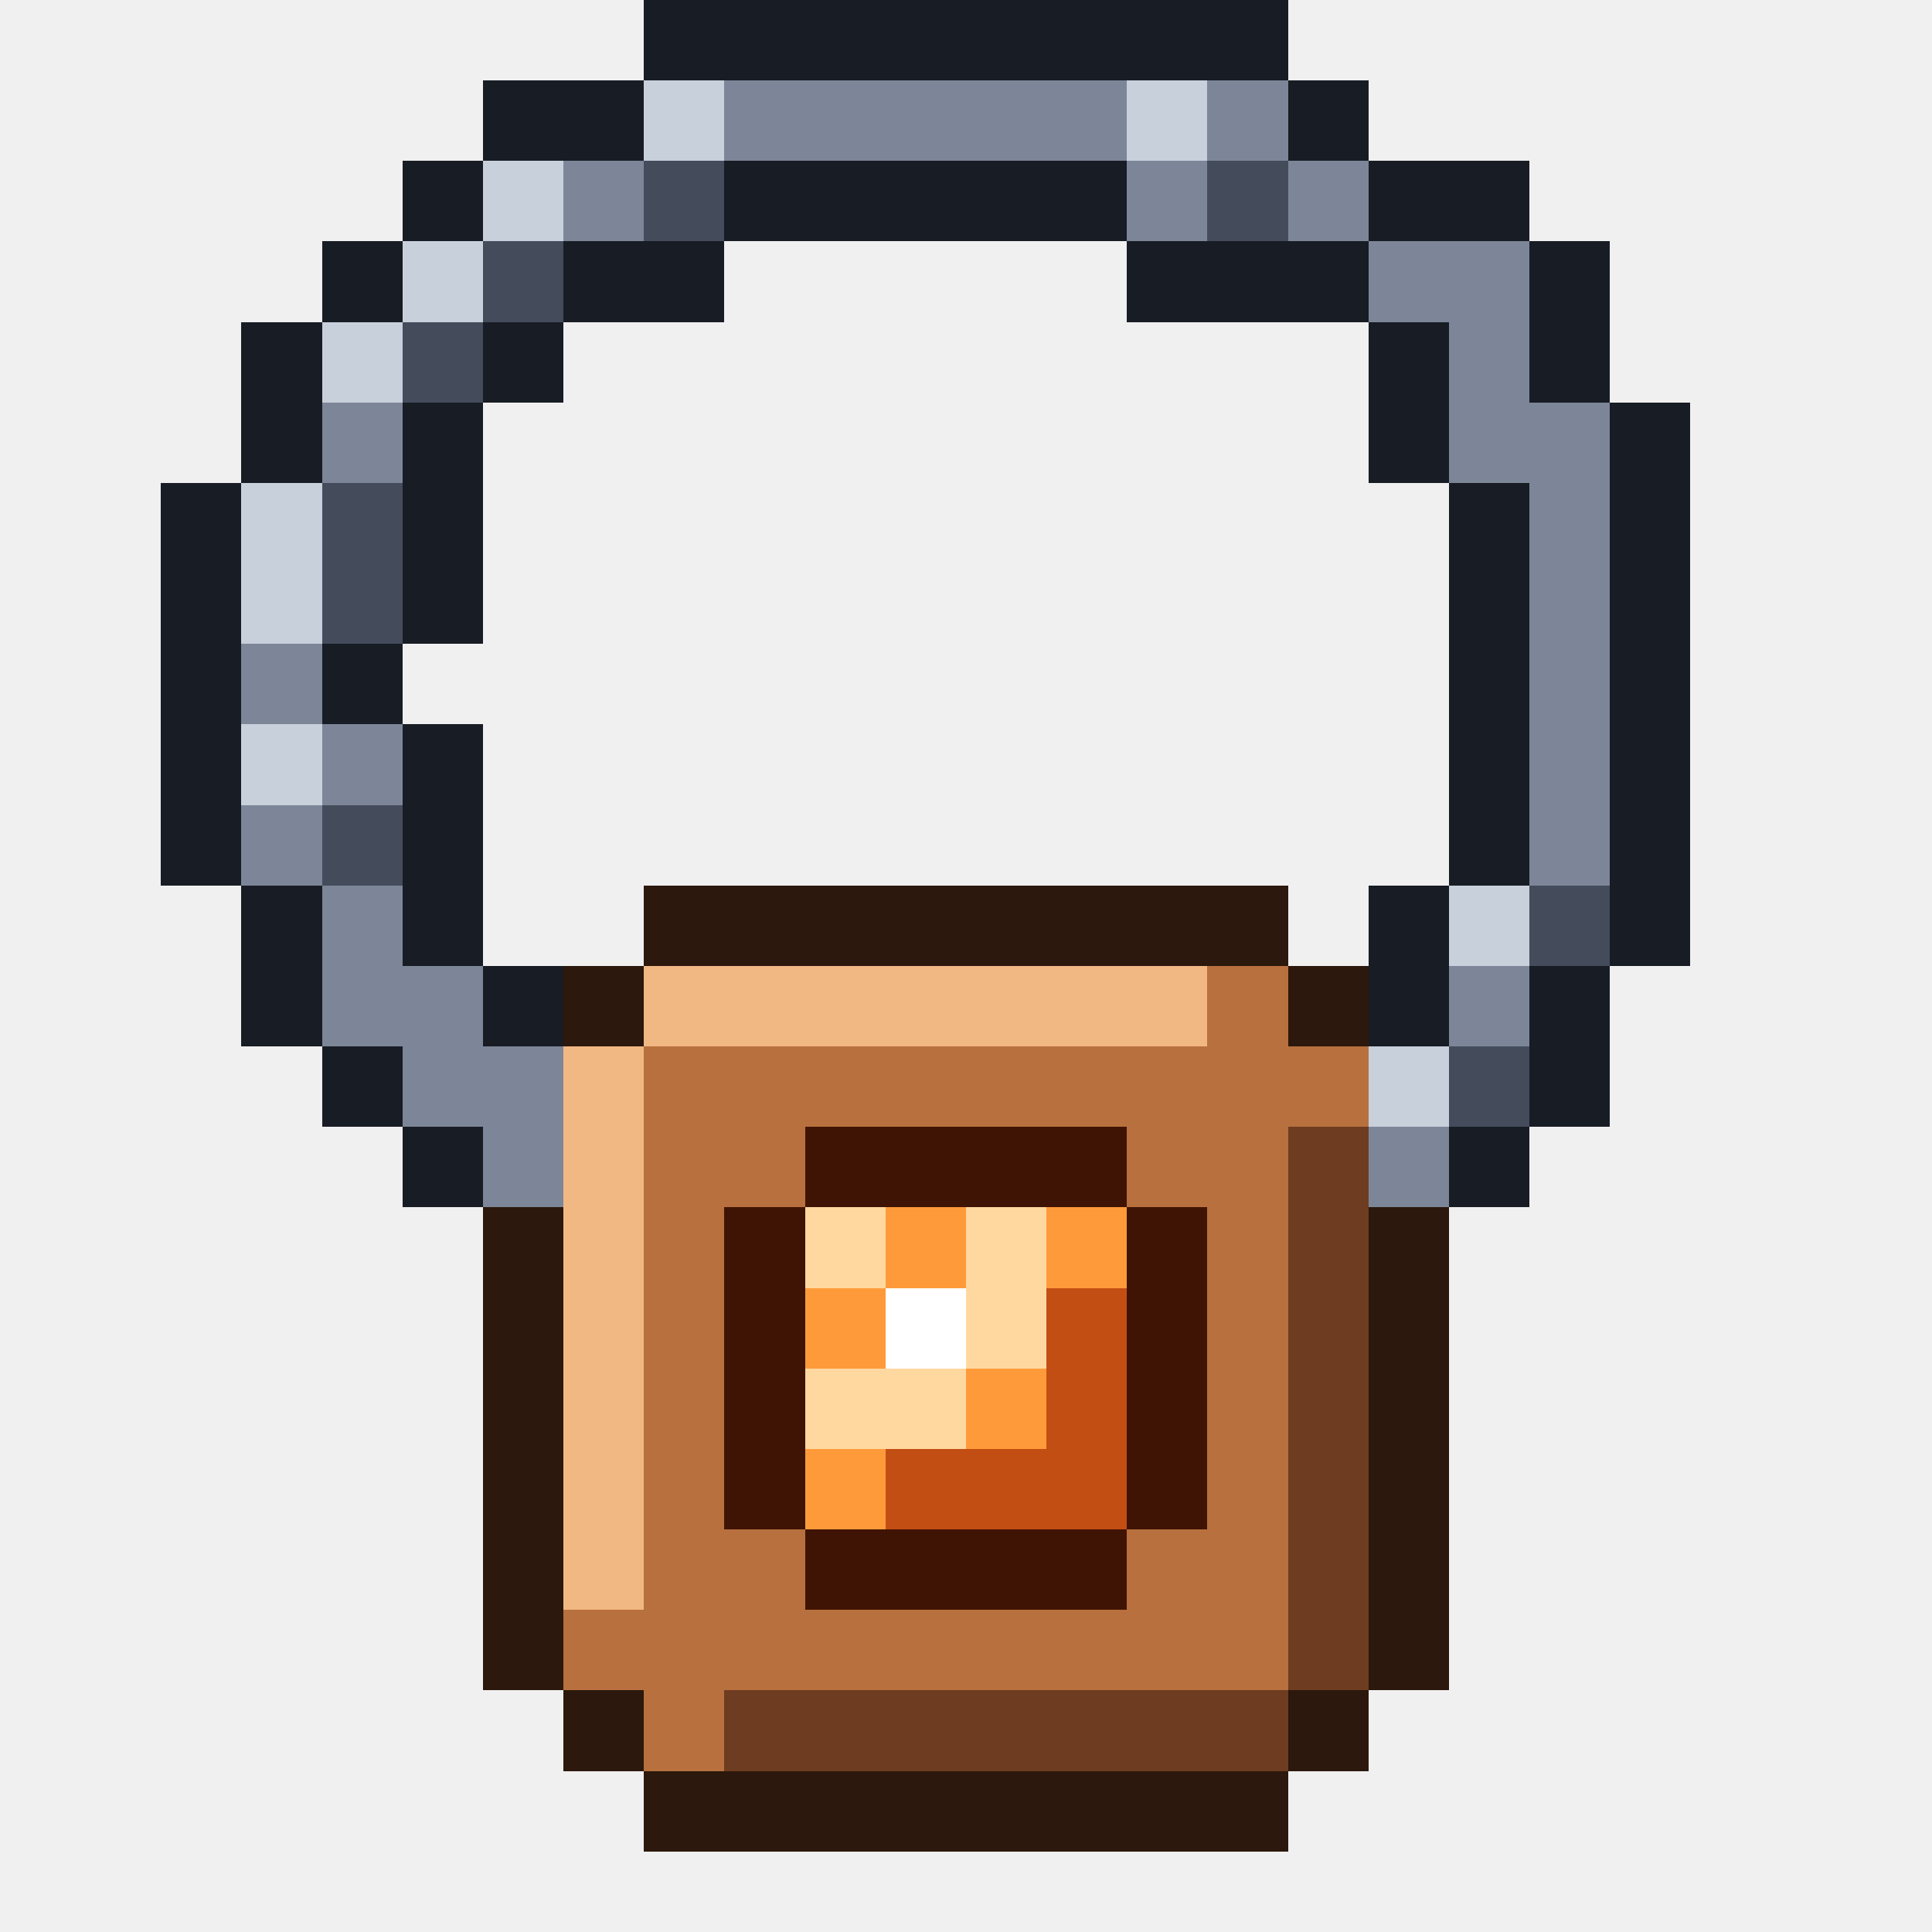
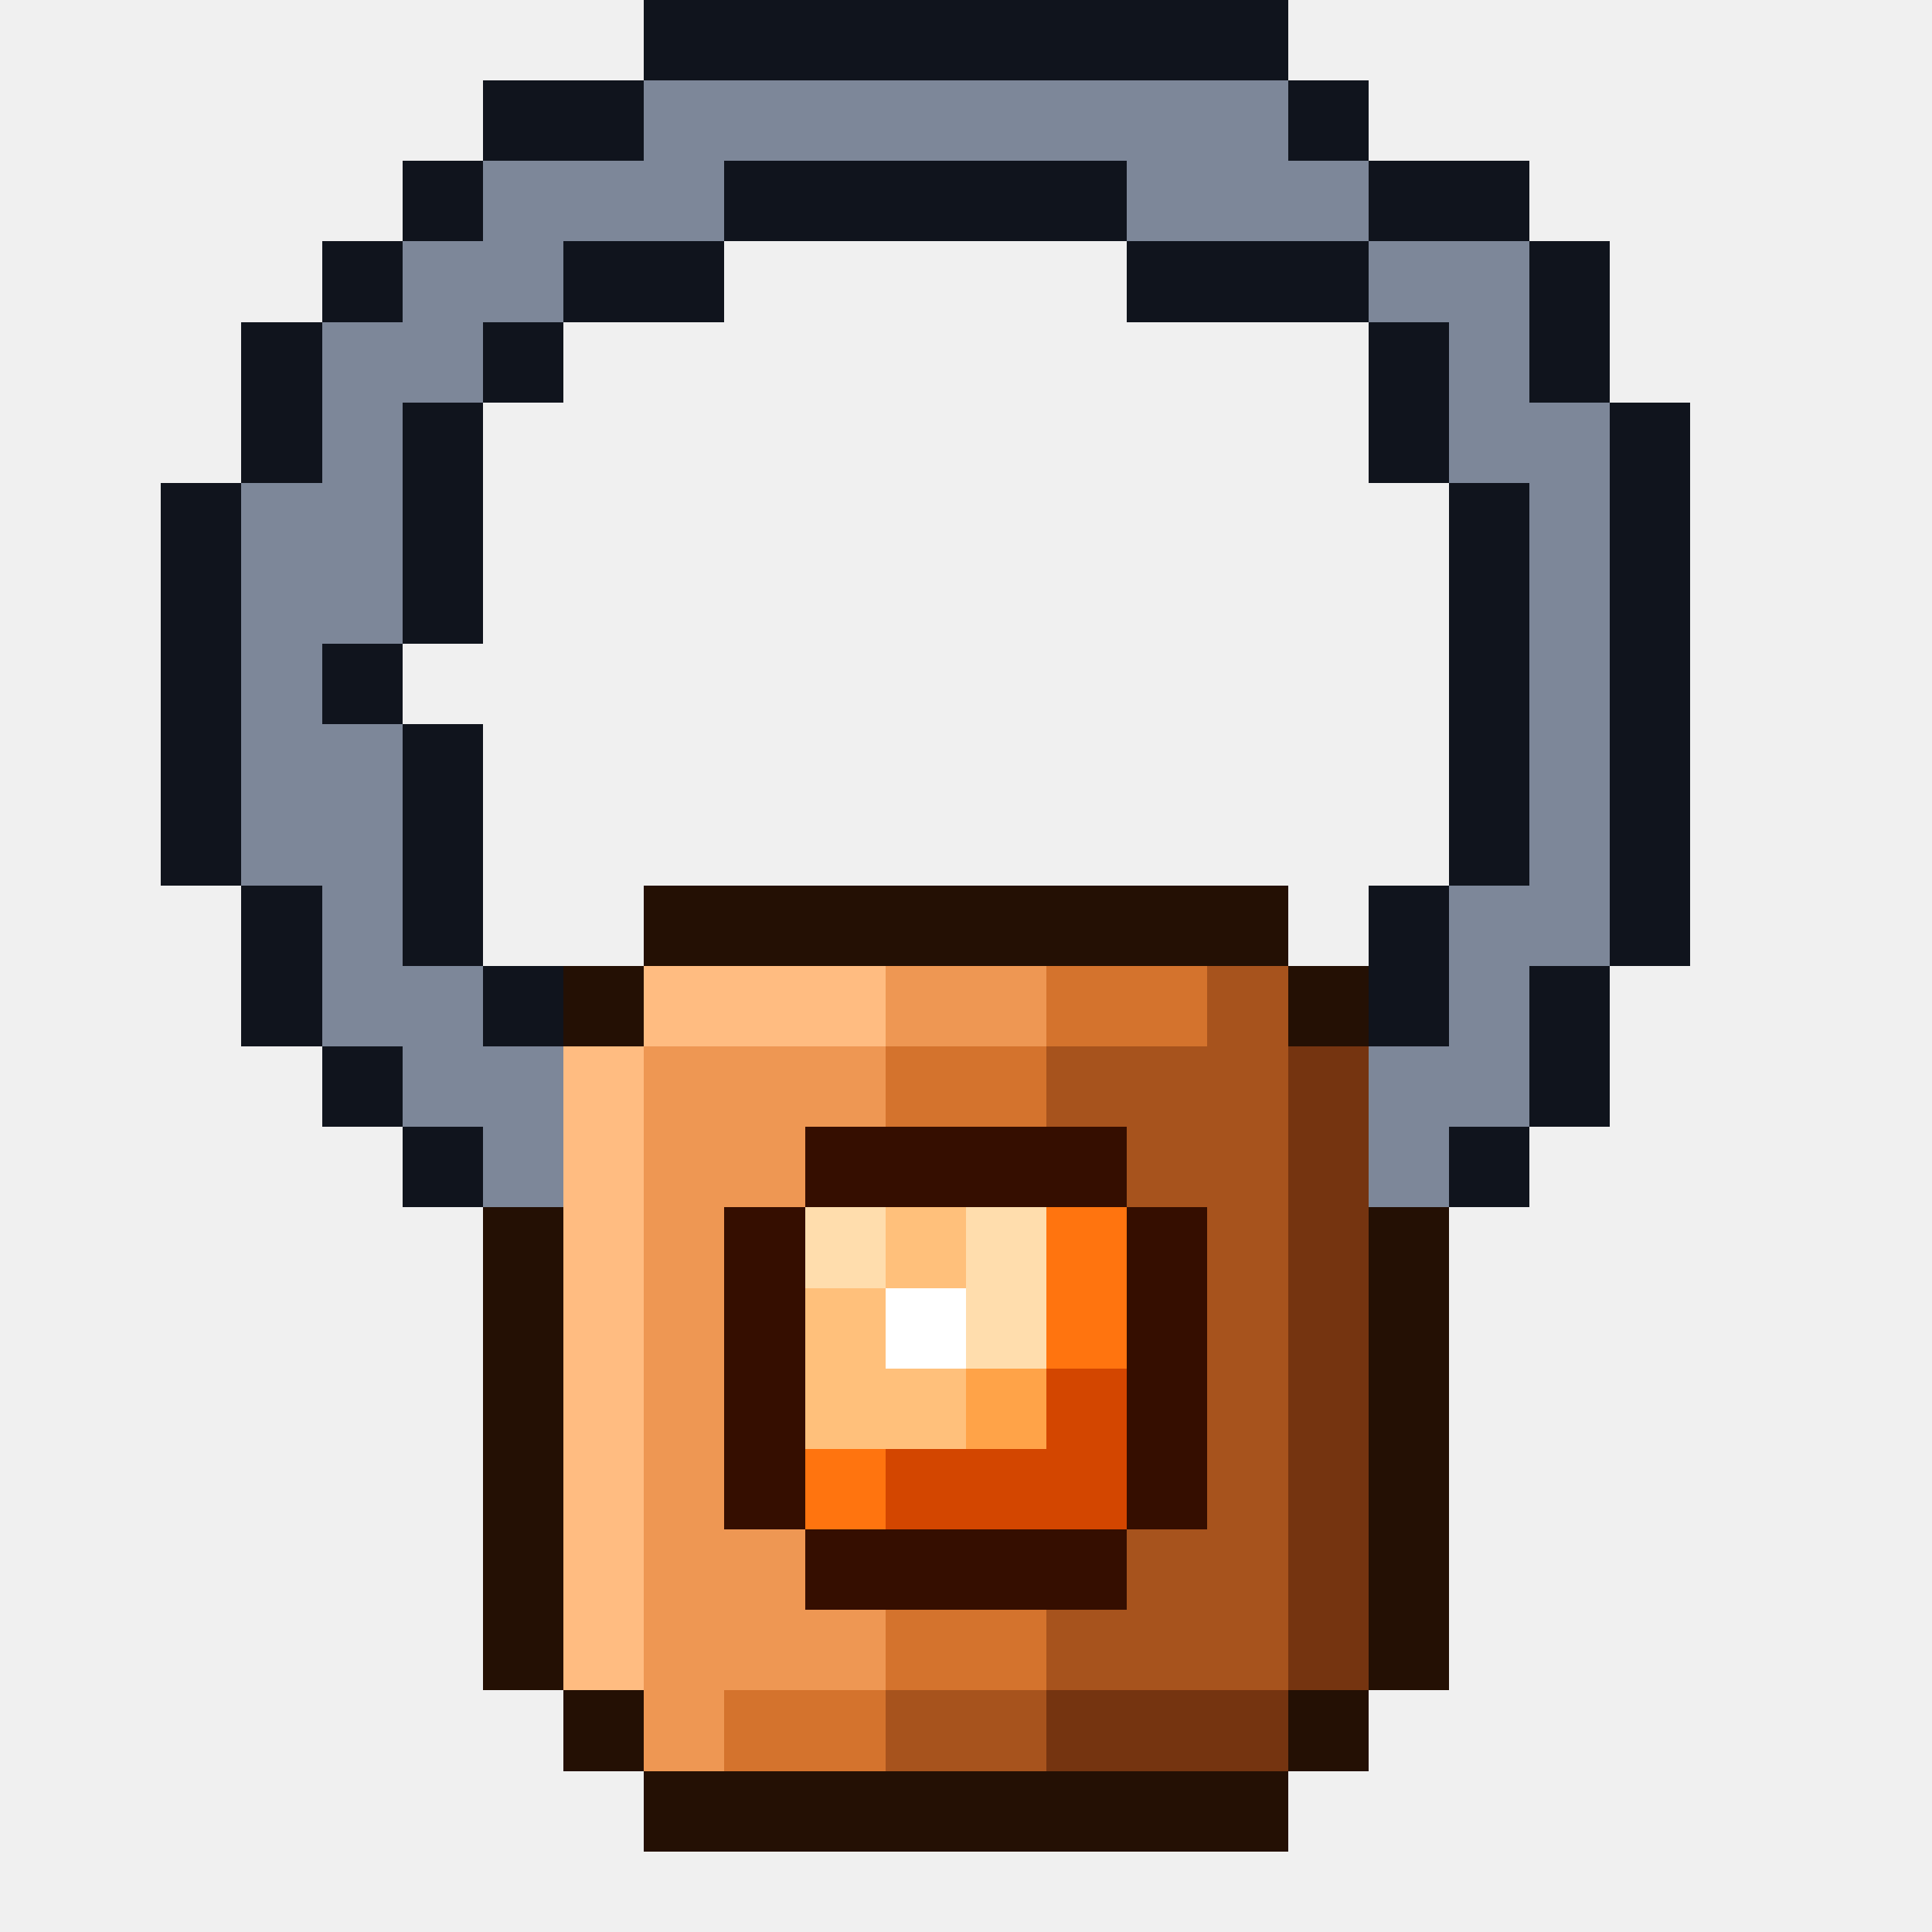
<svg xmlns="http://www.w3.org/2000/svg" viewBox="0 0 24 24" shape-rendering="crispEdges">
-   <path fill="#181c24" d="M8 0h8v1h-8zM6 1h2v1h-2zM16 1h1v1h-1zM5 2h1v1h-1zM9 2h5v1h-5zM17 2h2v1h-2zM4 3h1v1h-1zM7 3h2v1h-2zM14 3h3v1h-3zM19 3h1v1h-1zM3 4h1v1h-1zM6 4h1v1h-1zM17 4h1v1h-1zM19 4h1v1h-1zM3 5h1v1h-1zM5 5h1v1h-1zM17 5h1v1h-1zM20 5h1v1h-1zM2 6h1v1h-1zM5 6h1v1h-1zM18 6h1v1h-1zM20 6h1v1h-1zM2 7h1v1h-1zM5 7h1v1h-1zM18 7h1v1h-1zM20 7h1v1h-1zM2 8h1v1h-1zM4 8h1v1h-1zM18 8h1v1h-1zM20 8h1v1h-1zM2 9h1v1h-1zM5 9h1v1h-1zM18 9h1v1h-1zM20 9h1v1h-1zM2 10h1v1h-1zM5 10h1v1h-1zM18 10h1v1h-1zM20 10h1v1h-1zM3 11h1v1h-1zM5 11h1v1h-1zM17 11h1v1h-1zM20 11h1v1h-1zM3 12h1v1h-1zM6 12h1v1h-1zM17 12h1v1h-1zM19 12h1v1h-1zM4 13h1v1h-1zM19 13h1v1h-1zM5 14h1v1h-1zM18 14h1v1h-1z" />
-   <path fill="#c8d0dc" d="M8 1h1v1h-1zM14 1h1v1h-1zM6 2h1v1h-1zM5 3h1v1h-1zM4 4h1v1h-1zM3 6h1v1h-1zM3 7h1v1h-1zM3 9h1v1h-1zM18 11h1v1h-1zM17 13h1v1h-1z" />
-   <path fill="#7c8698" d="M9 1h5v1h-5zM15 1h1v1h-1zM7 2h1v1h-1zM14 2h1v1h-1zM16 2h1v1h-1zM17 3h2v1h-2zM18 4h1v1h-1zM4 5h1v1h-1zM18 5h2v1h-2zM19 6h1v1h-1zM19 7h1v1h-1zM3 8h1v1h-1zM19 8h1v1h-1zM4 9h1v1h-1zM19 9h1v1h-1zM3 10h1v1h-1zM19 10h1v1h-1zM4 11h1v1h-1zM4 12h2v1h-2zM18 12h1v1h-1zM5 13h2v1h-2zM6 14h1v1h-1zM17 14h1v1h-1z" />
-   <path fill="#444c5c" d="M8 2h1v1h-1zM15 2h1v1h-1zM6 3h1v1h-1zM5 4h1v1h-1zM4 6h1v1h-1zM4 7h1v1h-1zM4 10h1v1h-1zM19 11h1v1h-1zM18 13h1v1h-1z" />
-   <path fill="#2c180c" d="M8 11h8v1h-8zM7 12h1v1h-1zM16 12h1v1h-1zM6 15h1v1h-1zM17 15h1v1h-1zM6 16h1v1h-1zM17 16h1v1h-1zM6 17h1v1h-1zM17 17h1v1h-1zM6 18h1v1h-1zM17 18h1v1h-1zM6 19h1v1h-1zM17 19h1v1h-1zM6 20h1v1h-1zM17 20h1v1h-1zM7 21h1v1h-1zM16 21h1v1h-1zM8 22h8v1h-8z" />
-   <path fill="#f2b884" d="M8 12h7v1h-7zM7 13h1v1h-1zM7 14h1v1h-1zM7 15h1v1h-1zM7 16h1v1h-1zM7 17h1v1h-1zM7 18h1v1h-1zM7 19h1v1h-1z" />
-   <path fill="#b8703e" d="M15 12h1v1h-1zM8 13h9v1h-9zM8 14h2v1h-2zM14 14h2v1h-2zM8 15h1v1h-1zM15 15h1v1h-1zM8 16h1v1h-1zM15 16h1v1h-1zM8 17h1v1h-1zM15 17h1v1h-1zM8 18h1v1h-1zM15 18h1v1h-1zM8 19h2v1h-2zM14 19h2v1h-2zM7 20h9v1h-9zM8 21h1v1h-1z" />
-   <path fill="#401404" d="M10 14h4v1h-4zM9 15h1v1h-1zM14 15h1v1h-1zM9 16h1v1h-1zM14 16h1v1h-1zM9 17h1v1h-1zM14 17h1v1h-1zM9 18h1v1h-1zM14 18h1v1h-1zM10 19h4v1h-4z" />
-   <path fill="#6e3c20" d="M16 14h1v1h-1zM16 15h1v1h-1zM16 16h1v1h-1zM16 17h1v1h-1zM16 18h1v1h-1zM16 19h1v1h-1zM16 20h1v1h-1zM9 21h7v1h-7z" />
-   <path fill="#ffd8a0" d="M10 15h1v1h-1zM12 15h1v1h-1zM12 16h1v1h-1zM10 17h2v1h-2z" />
-   <path fill="#ff9a3a" d="M11 15h1v1h-1zM13 15h1v1h-1zM10 16h1v1h-1zM12 17h1v1h-1zM10 18h1v1h-1z" />
+   <path fill="#10141d" d="M8 0h8v1h-8zM6 1h2v1h-2zM16 1h1v1h-1zM5 2h1v1h-1zM9 2h5v1h-5zM17 2h2v1h-2zM4 3h1v1h-1zM7 3h2v1h-2zM14 3h3v1h-3zM19 3h1v1h-1zM3 4h1v1h-1zM6 4h1v1h-1zM17 4h1v1h-1zM19 4h1v1h-1zM3 5h1v1h-1zM5 5h1v1h-1zM17 5h1v1h-1zM20 5h1v1h-1zM2 6h1v1h-1zM5 6h1v1h-1zM18 6h1v1h-1zM20 6h1v1h-1zM2 7h1v1h-1zM5 7h1v1h-1zM18 7h1v1h-1zM20 7h1v1h-1zM2 8h1v1h-1zM4 8h1v1h-1zM18 8h1v1h-1zM20 8h1v1h-1zM2 9h1v1h-1zM5 9h1v1h-1zM18 9h1v1h-1zM20 9h1v1h-1zM2 10h1v1h-1zM5 10h1v1h-1zM18 10h1v1h-1zM20 10h1v1h-1zM3 11h1v1h-1zM5 11h1v1h-1zM17 11h1v1h-1zM20 11h1v1h-1zM3 12h1v1h-1zM6 12h1v1h-1zM17 12h1v1h-1zM19 12h1v1h-1zM4 13h1v1h-1zM19 13h1v1h-1zM5 14h1v1h-1zM18 14h1v1h-1z" />
+   <path fill="#7d8799" d="M8 1h8v1h-8zM6 2h3v1h-3zM14 2h3v1h-3zM5 3h2v1h-2zM17 3h2v1h-2zM4 4h2v1h-2zM18 4h1v1h-1zM4 5h1v1h-1zM18 5h2v1h-2zM3 6h2v1h-2zM19 6h1v1h-1zM3 7h2v1h-2zM19 7h1v1h-1zM3 8h1v1h-1zM19 8h1v1h-1zM3 9h2v1h-2zM19 9h1v1h-1zM3 10h2v1h-2zM19 10h1v1h-1zM4 11h1v1h-1zM18 11h2v1h-2zM4 12h2v1h-2zM18 12h1v1h-1zM5 13h2v1h-2zM17 13h2v1h-2zM6 14h1v1h-1zM17 14h1v1h-1z" />
+   <path fill="#241004" d="M8 11h8v1h-8zM7 12h1v1h-1zM16 12h1v1h-1zM6 15h1v1h-1zM17 15h1v1h-1zM6 16h1v1h-1zM17 16h1v1h-1zM6 17h1v1h-1zM17 17h1v1h-1zM6 18h1v1h-1zM17 18h1v1h-1zM6 19h1v1h-1zM17 19h1v1h-1zM6 20h1v1h-1zM17 20h1v1h-1zM7 21h1v1h-1zM16 21h1v1h-1zM8 22h8v1h-8z" />
+   <path fill="#ffbc81" d="M8 12h3v1h-3zM7 13h1v1h-1zM7 14h1v1h-1zM7 15h1v1h-1zM7 16h1v1h-1zM7 17h1v1h-1zM7 18h1v1h-1zM7 19h1v1h-1zM7 20h1v1h-1z" />
+   <path fill="#ee9753" d="M11 12h2v1h-2zM8 13h3v1h-3zM8 14h2v1h-2zM8 15h1v1h-1zM8 16h1v1h-1zM8 17h1v1h-1zM8 18h1v1h-1zM8 19h2v1h-2zM8 20h3v1h-3zM8 21h1v1h-1z" />
+   <path fill="#d4732d" d="M13 12h2v1h-2zM11 13h2v1h-2zM11 20h2v1h-2zM9 21h2v1h-2z" />
+   <path fill="#a7531d" d="M15 12h1v1h-1zM13 13h3v1h-3zM14 14h2v1h-2zM15 15h1v1h-1zM15 16h1v1h-1zM15 17h1v1h-1zM15 18h1v1h-1zM14 19h2v1h-2zM13 20h3v1h-3zM11 21h2v1h-2z" />
+   <path fill="#753410" d="M16 13h1v1h-1zM16 14h1v1h-1zM16 15h1v1h-1zM16 16h1v1h-1zM16 17h1v1h-1zM16 18h1v1h-1zM16 19h1v1h-1zM16 20h1v1h-1zM13 21h3v1h-3z" />
+   <path fill="#350e00" d="M10 14h4v1h-4zM9 15h1v1h-1zM14 15h1v1h-1zM9 16h1v1h-1zM14 16h1v1h-1zM9 17h1v1h-1zM14 17h1v1h-1zM9 18h1v1h-1zM14 18h1v1h-1zM10 19h4v1h-4z" />
+   <path fill="#ffddad" d="M10 15h1v1h-1zM12 15h1v1h-1zM12 16h1v1h-1z" />
+   <path fill="#ffc07b" d="M11 15h1v1h-1zM10 16h1v1h-1zM10 17h2v1h-2z" />
+   <path fill="#ff740f" d="M13 15h1v1h-1zM13 16h1v1h-1zM10 18h1v1h-1z" />
  <path fill="#ffffff" d="M11 16h1v1h-1z" />
-   <path fill="#c24e14" d="M13 16h1v1h-1zM13 17h1v1h-1zM11 18h3v1h-3z" />
+   <path fill="#ffa348" d="M12 17h1v1h-1z" />
+   <path fill="#d34600" d="M13 17h1v1h-1zM11 18h3v1h-3z" />
</svg>
